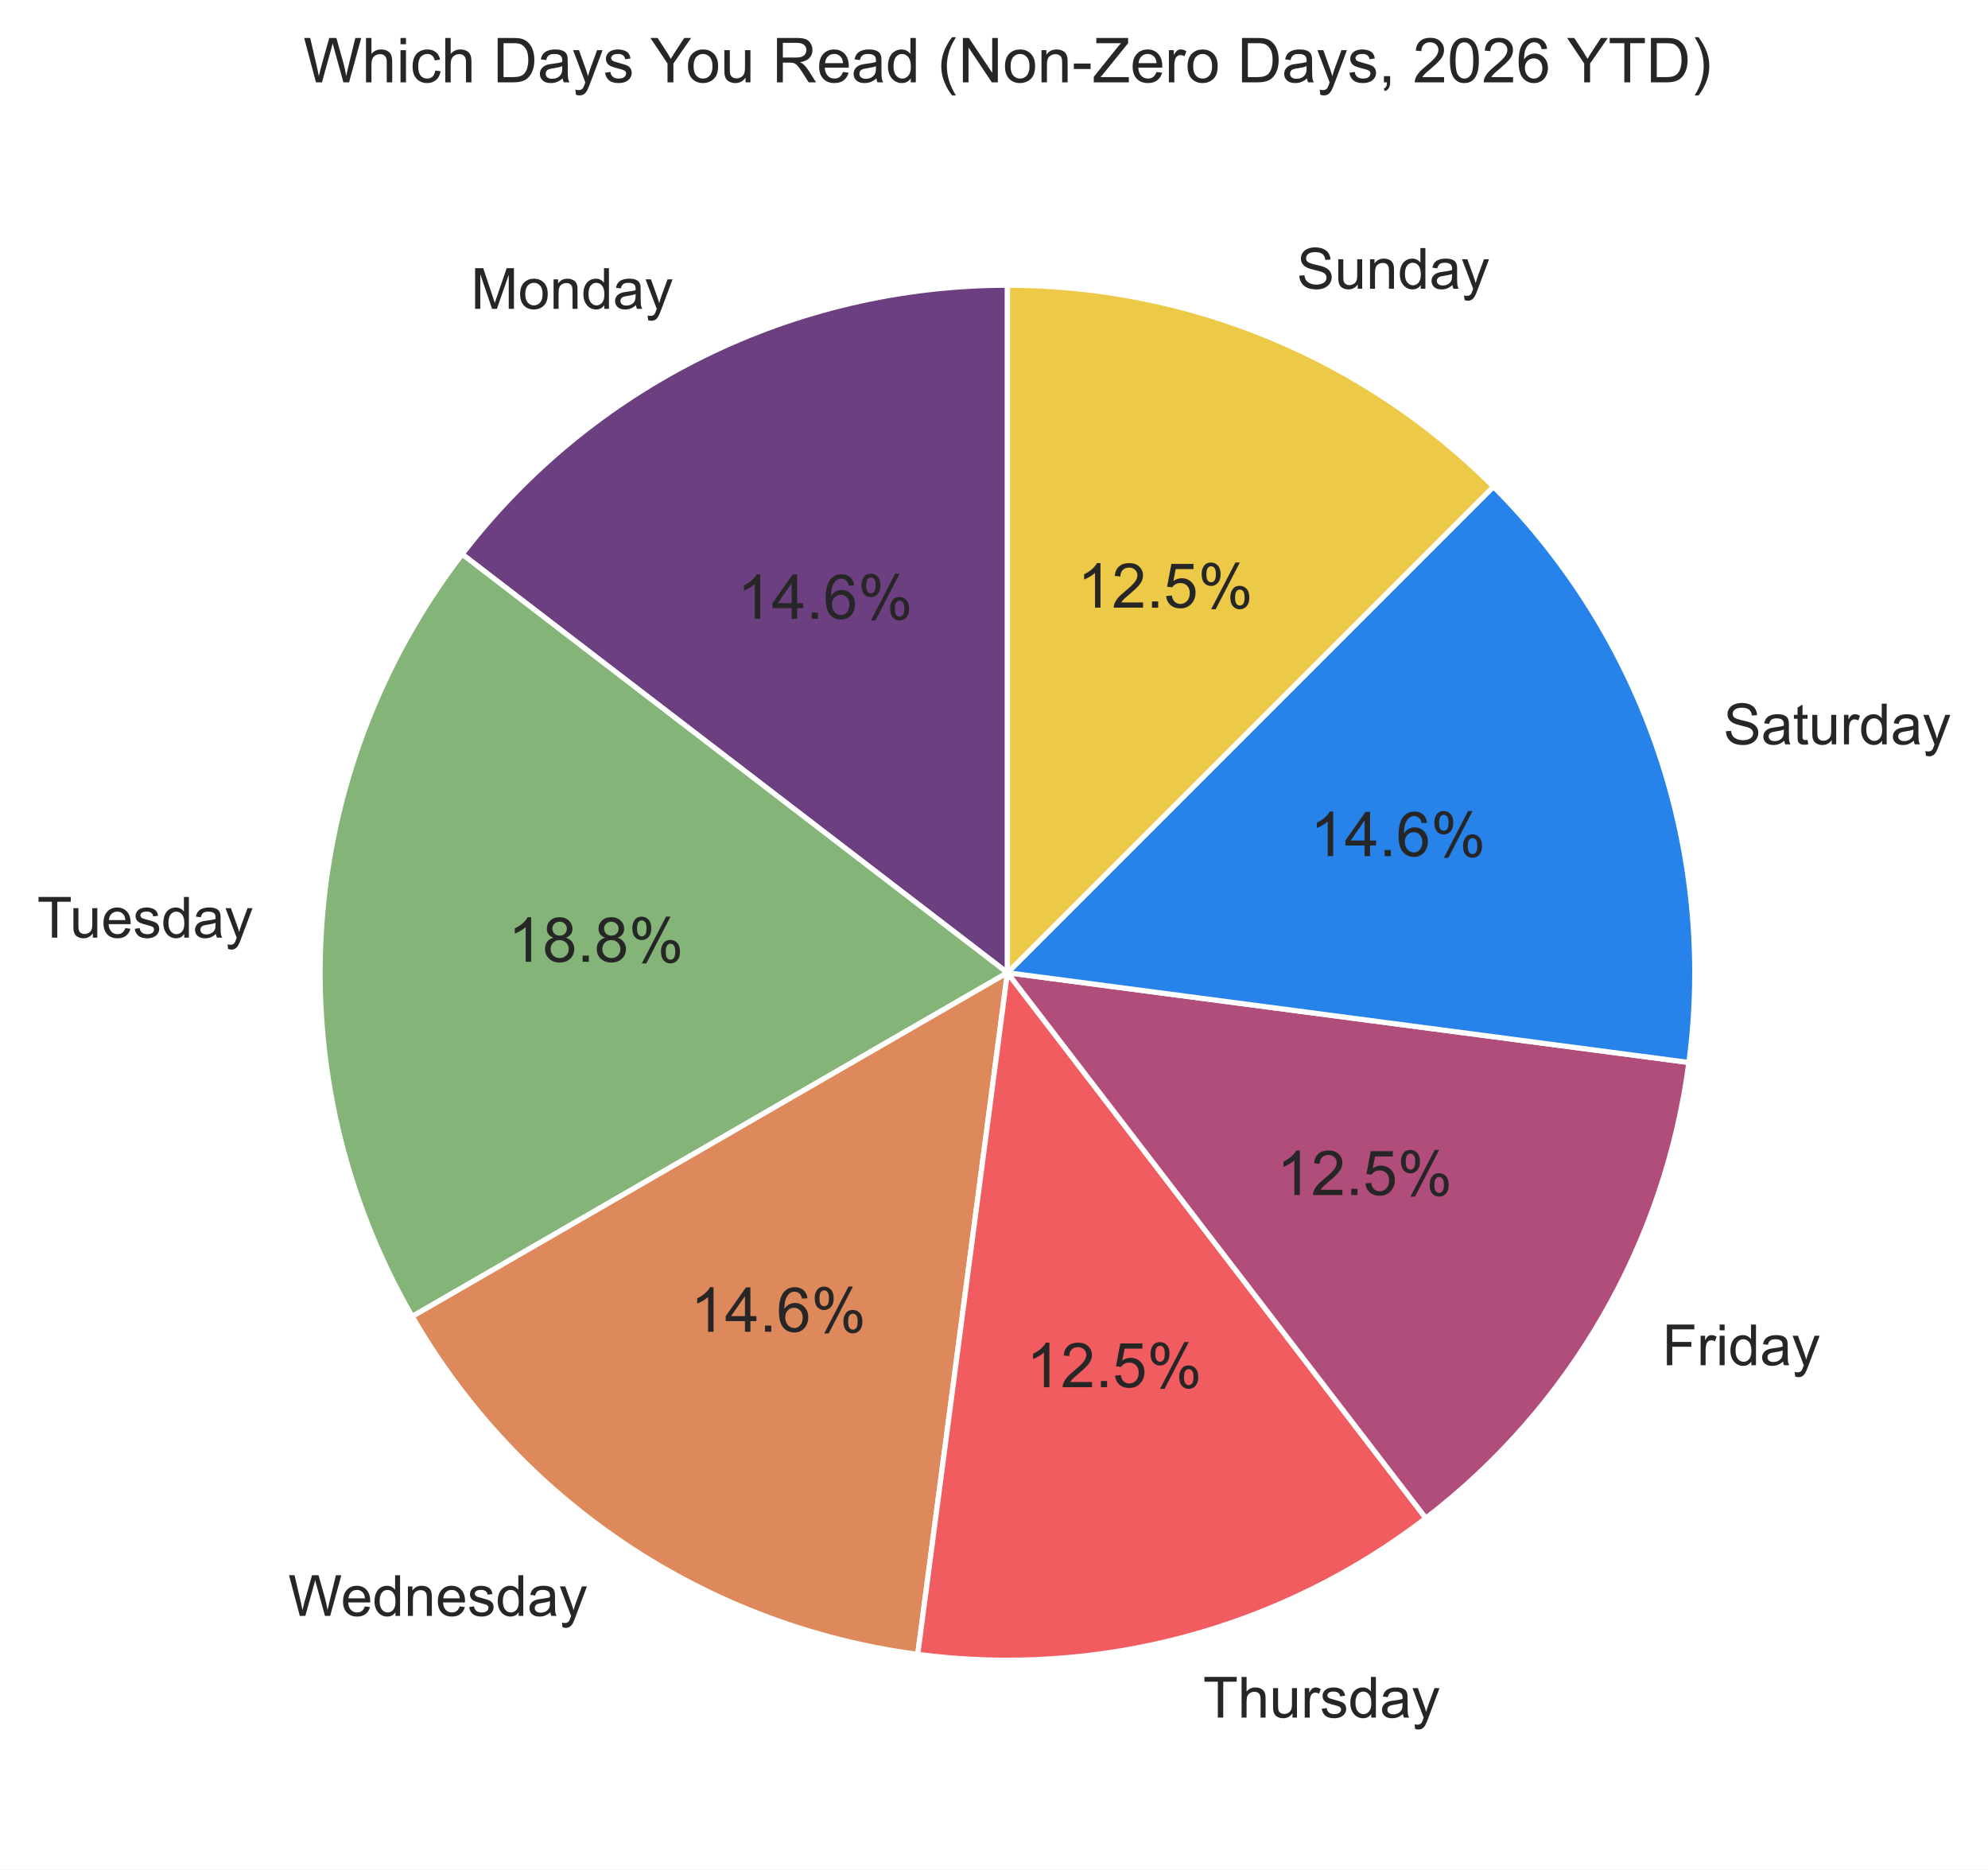
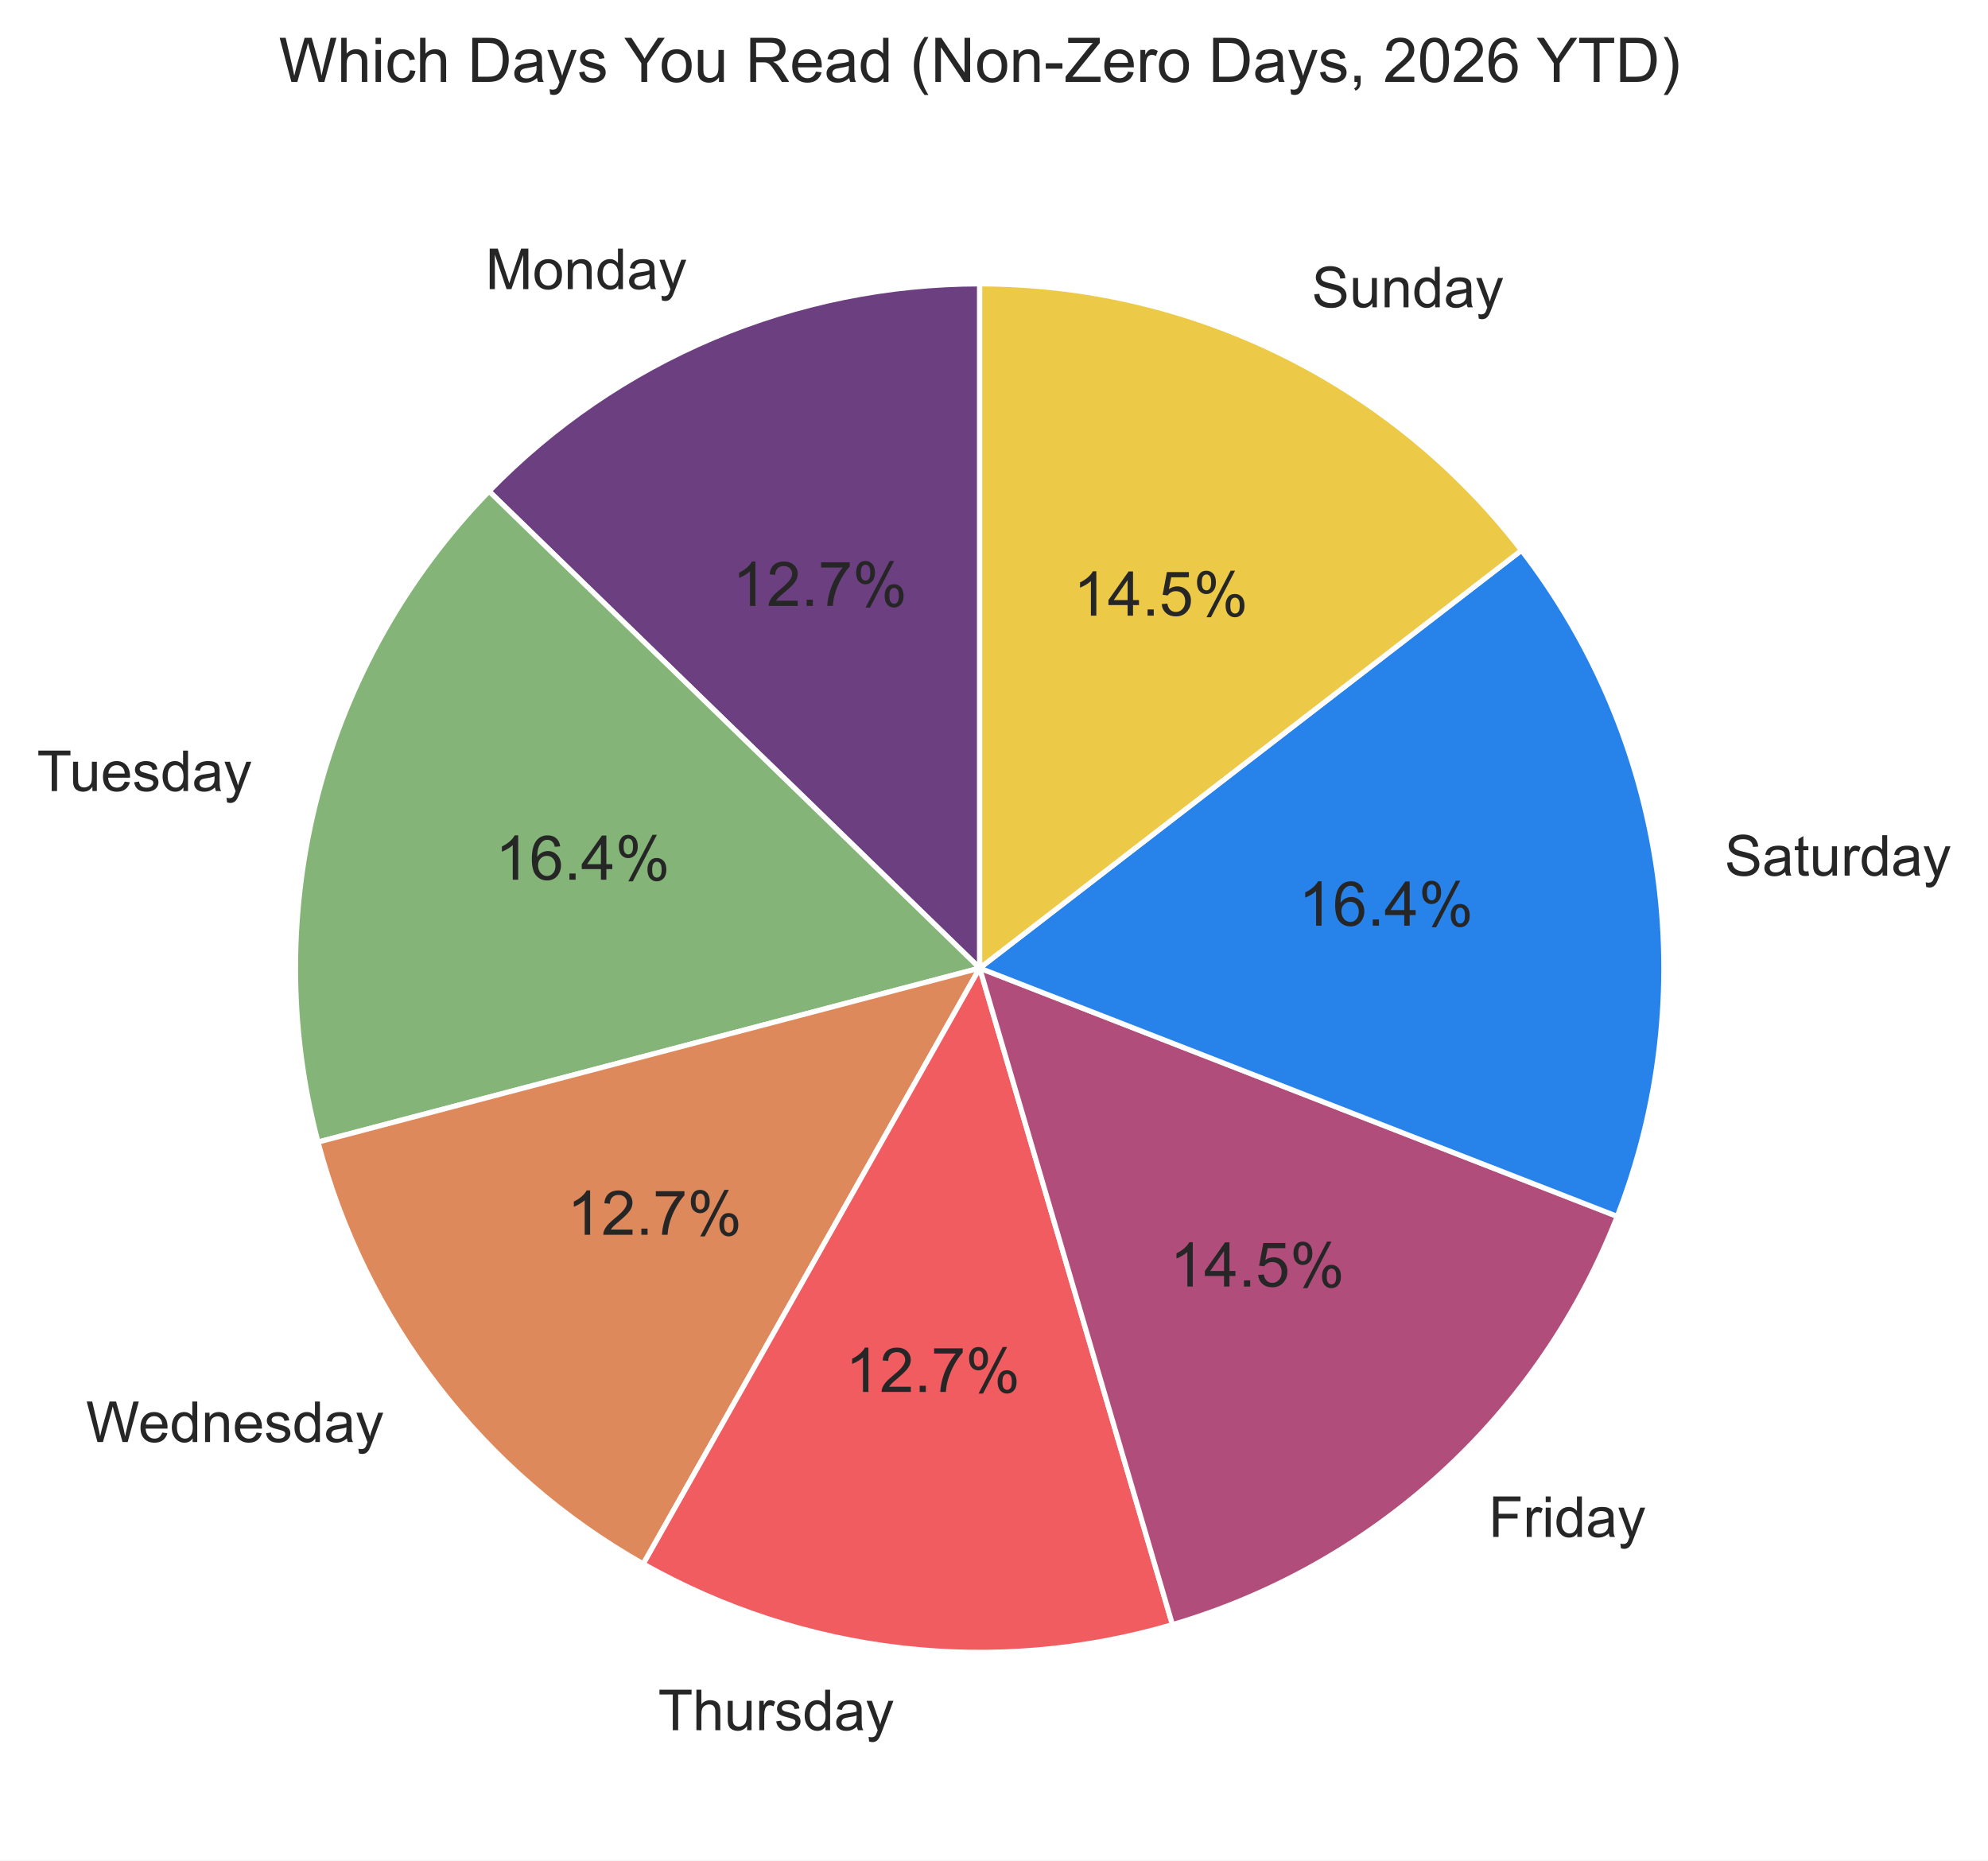
- <svg xmlns="http://www.w3.org/2000/svg" xmlns:xlink="http://www.w3.org/1999/xlink" width="384.841pt" height="361.776pt" viewBox="0 0 384.841 361.776" version="1.1">
+ <svg xmlns="http://www.w3.org/2000/svg" xmlns:xlink="http://www.w3.org/1999/xlink" width="386.623pt" height="361.776pt" viewBox="0 0 386.623 361.776" version="1.1">
  <defs>
    <style type="text/css">*{stroke-linejoin: round; stroke-linecap: butt}</style>
  </defs>
  <g id="figure_1">
    <g id="patch_1">
-       <path d="M 0 361.776  L 384.841 361.776  L 384.841 0  L 0 0  z " style="fill: #ffffff" />
+       <path d="M -0 361.776  L 386.623 361.776  L 386.623 0  L -0 0  z " style="fill: #ffffff" />
    </g>
    <g id="axes_1">
      <g id="matplotlib.axis_1" />
      <g id="matplotlib.axis_2" />
      <g id="patch_2">
-         <path d="M 195.022 55.2  C 174.614 55.2 154.477 59.895 136.173 68.921  C 117.87 77.948 101.886 91.065 89.462 107.256  L 195.022 188.256  z " style="fill: #6c3f81; stroke: #ffffff; stroke-linejoin: miter" />
+         <path d="M 190.527 55.2  C 172.735 55.2 155.122 58.769 138.733 65.695  C 122.344 72.621 107.509 82.764 95.109 95.524  L 190.527 188.256  z " style="fill: #6c3f81; stroke: #ffffff; stroke-linejoin: miter" />
      </g>
      <g id="patch_3">
-         <path d="M 89.462 107.256  C 73.444 128.132 63.972 153.297 62.251 179.553  C 60.53 205.81 66.636 231.996 79.793 254.784  L 195.022 188.256  z " style="fill: #84b478; stroke: #ffffff; stroke-linejoin: miter" />
+         <path d="M 95.109 95.524  C 79.131 111.964 67.671 132.258 61.843 154.43  C 56.015 176.602 56.015 199.909 61.843 222.081  L 190.527 188.256  z " style="fill: #84b478; stroke: #ffffff; stroke-linejoin: miter" />
      </g>
      <g id="patch_4">
-         <path d="M 79.793 254.784  C 89.997 272.458 104.132 287.549 121.1 298.888  C 138.069 310.226 157.421 317.509 177.655 320.173  L 195.022 188.256  z " style="fill: #de895b; stroke: #ffffff; stroke-linejoin: miter" />
+         <path d="M 61.843 222.081  C 66.366 239.289 74.295 255.416 85.16 269.506  C 96.025 283.596 109.607 295.364 125.099 304.114  L 190.527 188.256  z " style="fill: #de895b; stroke: #ffffff; stroke-linejoin: miter" />
      </g>
      <g id="patch_5">
-         <path d="M 177.655 320.173  C 194.978 322.454 212.582 321.3 229.46 316.778  C 246.337 312.256 262.16 304.453 276.022 293.816  L 195.022 188.256  z " style="fill: #f05c5f; stroke: #ffffff; stroke-linejoin: miter" />
+         <path d="M 125.099 304.114  C 140.592 312.863 157.684 318.416 175.36 320.444  C 193.037 322.473 210.942 320.935 228.014 315.922  L 190.527 188.256  z " style="fill: #f05c5f; stroke: #ffffff; stroke-linejoin: miter" />
      </g>
      <g id="patch_6">
-         <path d="M 276.022 293.816  C 289.884 283.179 301.516 269.915 310.252 254.784  C 318.989 239.652 324.659 222.946 326.94 205.623  L 195.022 188.256  z " style="fill: #b14d7a; stroke: #ffffff; stroke-linejoin: miter" />
+         <path d="M 228.014 315.922  C 247.544 310.187 265.5 300.047 280.496 286.283  C 295.493 272.52 307.133 255.497 314.517 236.529  L 190.527 188.256  z " style="fill: #b14d7a; stroke: #ffffff; stroke-linejoin: miter" />
      </g>
      <g id="patch_7">
-         <path d="M 326.94 205.623  C 329.604 185.389 327.577 164.811 321.017 145.486  C 314.457 126.161 303.538 108.602 289.107 94.171  L 195.022 188.256  z " style="fill: #2782ea; stroke: #ffffff; stroke-linejoin: miter" />
+         <path d="M 314.517 236.529  C 322.835 215.166 325.492 192.012 322.229 169.32  C 318.966 146.628 309.894 125.16 295.895 107.005  L 190.527 188.256  z " style="fill: #2782ea; stroke: #ffffff; stroke-linejoin: miter" />
      </g>
      <g id="patch_8">
-         <path d="M 289.107 94.171  C 276.752 81.816 262.084 72.014 245.941 65.328  C 229.798 58.641 212.495 55.2 195.022 55.2  L 195.022 188.256  z " style="fill: #edc948; stroke: #ffffff; stroke-linejoin: miter" />
+         <path d="M 295.895 107.005  C 283.465 90.886 267.501 77.832 249.235 68.851  C 230.968 59.87 210.882 55.2 190.527 55.2  L 190.527 188.256  z " style="fill: #edc948; stroke: #ffffff; stroke-linejoin: miter" />
      </g>
      <g id="text_1">
-         <g style="fill: #262626" transform="translate(91.15759 59.76711) scale(0.11 -0.11)">
+         <g style="fill: #262626" transform="translate(94.4224 56.21771) scale(0.11 -0.11)">
          <defs>
            <path id="ArialMT-4d" d="M 475 0  L 475 4581  L 1388 4581  L 2472 1338  Q 2622 884 2691 659  Q 2769 909 2934 1394  L 4031 4581  L 4847 4581  L 4847 0  L 4263 0  L 4263 3834  L 2931 0  L 2384 0  L 1059 3900  L 1059 0  L 475 0  z " transform="scale(0.015625)" />
            <path id="ArialMT-6f" d="M 213 1659  Q 213 2581 725 3025  Q 1153 3394 1769 3394  Q 2453 3394 2887 2945  Q 3322 2497 3322 1706  Q 3322 1066 3130 698  Q 2938 331 2570 128  Q 2203 -75 1769 -75  Q 1072 -75 642 372  Q 213 819 213 1659  z M 791 1659  Q 791 1022 1069 705  Q 1347 388 1769 388  Q 2188 388 2466 706  Q 2744 1025 2744 1678  Q 2744 2294 2464 2611  Q 2184 2928 1769 2928  Q 1347 2928 1069 2612  Q 791 2297 791 1659  z " transform="scale(0.015625)" />
            <path id="ArialMT-6e" d="M 422 0  L 422 3319  L 928 3319  L 928 2847  Q 1294 3394 1984 3394  Q 2284 3394 2536 3286  Q 2788 3178 2913 3003  Q 3038 2828 3088 2588  Q 3119 2431 3119 2041  L 3119 0  L 2556 0  L 2556 2019  Q 2556 2363 2490 2533  Q 2425 2703 2258 2804  Q 2091 2906 1866 2906  Q 1506 2906 1245 2678  Q 984 2450 984 1813  L 984 0  L 422 0  z " transform="scale(0.015625)" />
            <path id="ArialMT-64" d="M 2575 0  L 2575 419  Q 2259 -75 1647 -75  Q 1250 -75 917 144  Q 584 363 401 755  Q 219 1147 219 1656  Q 219 2153 384 2558  Q 550 2963 881 3178  Q 1213 3394 1622 3394  Q 1922 3394 2156 3267  Q 2391 3141 2538 2938  L 2538 4581  L 3097 4581  L 3097 0  L 2575 0  z M 797 1656  Q 797 1019 1065 703  Q 1334 388 1700 388  Q 2069 388 2326 689  Q 2584 991 2584 1609  Q 2584 2291 2321 2609  Q 2059 2928 1675 2928  Q 1300 2928 1048 2622  Q 797 2316 797 1656  z " transform="scale(0.015625)" />
            <path id="ArialMT-61" d="M 2588 409  Q 2275 144 1986 34  Q 1697 -75 1366 -75  Q 819 -75 525 192  Q 231 459 231 875  Q 231 1119 342 1320  Q 453 1522 633 1644  Q 813 1766 1038 1828  Q 1203 1872 1538 1913  Q 2219 1994 2541 2106  Q 2544 2222 2544 2253  Q 2544 2597 2384 2738  Q 2169 2928 1744 2928  Q 1347 2928 1158 2789  Q 969 2650 878 2297  L 328 2372  Q 403 2725 575 2942  Q 747 3159 1072 3276  Q 1397 3394 1825 3394  Q 2250 3394 2515 3294  Q 2781 3194 2906 3042  Q 3031 2891 3081 2659  Q 3109 2516 3109 2141  L 3109 1391  Q 3109 606 3145 398  Q 3181 191 3288 0  L 2700 0  Q 2613 175 2588 409  z M 2541 1666  Q 2234 1541 1622 1453  Q 1275 1403 1131 1340  Q 988 1278 909 1158  Q 831 1038 831 891  Q 831 666 1001 516  Q 1172 366 1500 366  Q 1825 366 2078 508  Q 2331 650 2450 897  Q 2541 1088 2541 1459  L 2541 1666  z " transform="scale(0.015625)" />
            <path id="ArialMT-79" d="M 397 -1278  L 334 -750  Q 519 -800 656 -800  Q 844 -800 956 -737  Q 1069 -675 1141 -563  Q 1194 -478 1313 -144  Q 1328 -97 1363 -6  L 103 3319  L 709 3319  L 1400 1397  Q 1534 1031 1641 628  Q 1738 1016 1872 1384  L 2581 3319  L 3144 3319  L 1881 -56  Q 1678 -603 1566 -809  Q 1416 -1088 1222 -1217  Q 1028 -1347 759 -1347  Q 597 -1347 397 -1278  z " transform="scale(0.015625)" />
          </defs>
          <use xlink:href="#ArialMT-4d" />
          <use xlink:href="#ArialMT-6f" x="83.301" />
          <use xlink:href="#ArialMT-6e" x="138.916" />
          <use xlink:href="#ArialMT-64" x="194.531" />
          <use xlink:href="#ArialMT-61" x="250.146" />
          <use xlink:href="#ArialMT-79" x="305.762" />
        </g>
      </g>
      <g id="text_2">
-         <g style="fill: #262626" transform="translate(142.7011 119.7572) scale(0.12 -0.12)">
+         <g style="fill: #262626" transform="translate(142.4387 117.8212) scale(0.12 -0.12)">
          <defs>
            <path id="ArialMT-31" d="M 2384 0  L 1822 0  L 1822 3584  Q 1619 3391 1289 3197  Q 959 3003 697 2906  L 697 3450  Q 1169 3672 1522 3987  Q 1875 4303 2022 4600  L 2384 4600  L 2384 0  z " transform="scale(0.015625)" />
-             <path id="ArialMT-34" d="M 2069 0  L 2069 1097  L 81 1097  L 81 1613  L 2172 4581  L 2631 4581  L 2631 1613  L 3250 1613  L 3250 1097  L 2631 1097  L 2631 0  L 2069 0  z M 2069 1613  L 2069 3678  L 634 1613  L 2069 1613  z " transform="scale(0.015625)" />
+             <path id="ArialMT-32" d="M 3222 541  L 3222 0  L 194 0  Q 188 203 259 391  Q 375 700 629 1000  Q 884 1300 1366 1694  Q 2113 2306 2375 2664  Q 2638 3022 2638 3341  Q 2638 3675 2398 3904  Q 2159 4134 1775 4134  Q 1369 4134 1125 3890  Q 881 3647 878 3216  L 300 3275  Q 359 3922 746 4261  Q 1134 4600 1788 4600  Q 2447 4600 2831 4234  Q 3216 3869 3216 3328  Q 3216 3053 3103 2787  Q 2991 2522 2730 2228  Q 2469 1934 1863 1422  Q 1356 997 1212 845  Q 1069 694 975 541  L 3222 541  z " transform="scale(0.015625)" />
            <path id="ArialMT-2e" d="M 581 0  L 581 641  L 1222 641  L 1222 0  L 581 0  z " transform="scale(0.015625)" />
-             <path id="ArialMT-36" d="M 3184 3459  L 2625 3416  Q 2550 3747 2413 3897  Q 2184 4138 1850 4138  Q 1581 4138 1378 3988  Q 1113 3794 959 3422  Q 806 3050 800 2363  Q 1003 2672 1297 2822  Q 1591 2972 1913 2972  Q 2475 2972 2870 2558  Q 3266 2144 3266 1488  Q 3266 1056 3080 686  Q 2894 316 2569 119  Q 2244 -78 1831 -78  Q 1128 -78 684 439  Q 241 956 241 2144  Q 241 3472 731 4075  Q 1159 4600 1884 4600  Q 2425 4600 2770 4297  Q 3116 3994 3184 3459  z M 888 1484  Q 888 1194 1011 928  Q 1134 663 1356 523  Q 1578 384 1822 384  Q 2178 384 2434 671  Q 2691 959 2691 1453  Q 2691 1928 2437 2201  Q 2184 2475 1800 2475  Q 1419 2475 1153 2201  Q 888 1928 888 1484  z " transform="scale(0.015625)" />
+             <path id="ArialMT-37" d="M 303 3981  L 303 4522  L 3269 4522  L 3269 4084  Q 2831 3619 2401 2847  Q 1972 2075 1738 1259  Q 1569 684 1522 0  L 944 0  Q 953 541 1156 1306  Q 1359 2072 1739 2783  Q 2119 3494 2547 3981  L 303 3981  z " transform="scale(0.015625)" />
            <path id="ArialMT-25" d="M 372 3481  Q 372 3972 619 4315  Q 866 4659 1334 4659  Q 1766 4659 2048 4351  Q 2331 4044 2331 3447  Q 2331 2866 2045 2552  Q 1759 2238 1341 2238  Q 925 2238 648 2547  Q 372 2856 372 3481  z M 1350 4272  Q 1141 4272 1002 4090  Q 863 3909 863 3425  Q 863 2984 1003 2804  Q 1144 2625 1350 2625  Q 1563 2625 1702 2806  Q 1841 2988 1841 3469  Q 1841 3913 1700 4092  Q 1559 4272 1350 4272  z M 1353 -169  L 3859 4659  L 4316 4659  L 1819 -169  L 1353 -169  z M 3334 1075  Q 3334 1569 3581 1911  Q 3828 2253 4300 2253  Q 4731 2253 5014 1945  Q 5297 1638 5297 1041  Q 5297 459 5011 145  Q 4725 -169 4303 -169  Q 3888 -169 3611 142  Q 3334 453 3334 1075  z M 4316 1866  Q 4103 1866 3964 1684  Q 3825 1503 3825 1019  Q 3825 581 3965 400  Q 4106 219 4313 219  Q 4528 219 4667 400  Q 4806 581 4806 1063  Q 4806 1506 4665 1686  Q 4525 1866 4316 1866  z " transform="scale(0.015625)" />
          </defs>
          <use xlink:href="#ArialMT-31" />
-           <use xlink:href="#ArialMT-34" x="55.615" />
-           <use xlink:href="#ArialMT-2e" x="111.23" />
-           <use xlink:href="#ArialMT-36" x="139.014" />
+           <use xlink:href="#ArialMT-32" x="55.615" />
+           <use xlink:href="#ArialMT-2e" x="111.23" />
+           <use xlink:href="#ArialMT-37" x="139.014" />
          <use xlink:href="#ArialMT-25" x="194.629" />
        </g>
      </g>
      <g id="text_3">
-         <g style="fill: #262626" transform="translate(7.2 181.4623) scale(0.11 -0.11)">
+         <g style="fill: #262626" transform="translate(7.2 153.827) scale(0.11 -0.11)">
          <defs>
            <path id="ArialMT-54" d="M 1659 0  L 1659 4041  L 150 4041  L 150 4581  L 3781 4581  L 3781 4041  L 2266 4041  L 2266 0  L 1659 0  z " transform="scale(0.015625)" />
            <path id="ArialMT-75" d="M 2597 0  L 2597 488  Q 2209 -75 1544 -75  Q 1250 -75 995 37  Q 741 150 617 320  Q 494 491 444 738  Q 409 903 409 1263  L 409 3319  L 972 3319  L 972 1478  Q 972 1038 1006 884  Q 1059 663 1231 536  Q 1403 409 1656 409  Q 1909 409 2131 539  Q 2353 669 2445 892  Q 2538 1116 2538 1541  L 2538 3319  L 3100 3319  L 3100 0  L 2597 0  z " transform="scale(0.015625)" />
            <path id="ArialMT-65" d="M 2694 1069  L 3275 997  Q 3138 488 2766 206  Q 2394 -75 1816 -75  Q 1088 -75 661 373  Q 234 822 234 1631  Q 234 2469 665 2931  Q 1097 3394 1784 3394  Q 2450 3394 2872 2941  Q 3294 2488 3294 1666  Q 3294 1616 3291 1516  L 816 1516  Q 847 969 1125 678  Q 1403 388 1819 388  Q 2128 388 2347 550  Q 2566 713 2694 1069  z M 847 1978  L 2700 1978  Q 2663 2397 2488 2606  Q 2219 2931 1791 2931  Q 1403 2931 1139 2672  Q 875 2413 847 1978  z " transform="scale(0.015625)" />
            <path id="ArialMT-73" d="M 197 991  L 753 1078  Q 800 744 1014 566  Q 1228 388 1613 388  Q 2000 388 2187 545  Q 2375 703 2375 916  Q 2375 1106 2209 1216  Q 2094 1291 1634 1406  Q 1016 1563 777 1677  Q 538 1791 414 1992  Q 291 2194 291 2438  Q 291 2659 392 2848  Q 494 3038 669 3163  Q 800 3259 1026 3326  Q 1253 3394 1513 3394  Q 1903 3394 2198 3281  Q 2494 3169 2634 2976  Q 2775 2784 2828 2463  L 2278 2388  Q 2241 2644 2061 2787  Q 1881 2931 1553 2931  Q 1166 2931 1000 2803  Q 834 2675 834 2503  Q 834 2394 903 2306  Q 972 2216 1119 2156  Q 1203 2125 1616 2013  Q 2213 1853 2448 1751  Q 2684 1650 2818 1456  Q 2953 1263 2953 975  Q 2953 694 2789 445  Q 2625 197 2315 61  Q 2006 -75 1616 -75  Q 969 -75 630 194  Q 291 463 197 991  z " transform="scale(0.015625)" />
          </defs>
          <use xlink:href="#ArialMT-54" />
          <use xlink:href="#ArialMT-75" x="57.334" />
          <use xlink:href="#ArialMT-65" x="112.949" />
          <use xlink:href="#ArialMT-73" x="168.564" />
          <use xlink:href="#ArialMT-64" x="218.564" />
          <use xlink:href="#ArialMT-61" x="274.18" />
          <use xlink:href="#ArialMT-79" x="329.795" />
        </g>
      </g>
      <g id="text_4">
-         <g style="fill: #262626" transform="translate(98.3479 186.1364) scale(0.12 -0.12)">
-           <defs>
-             <path id="ArialMT-38" d="M 1131 2484  Q 781 2613 612 2850  Q 444 3088 444 3419  Q 444 3919 803 4259  Q 1163 4600 1759 4600  Q 2359 4600 2725 4251  Q 3091 3903 3091 3403  Q 3091 3084 2923 2848  Q 2756 2613 2416 2484  Q 2838 2347 3058 2040  Q 3278 1734 3278 1309  Q 3278 722 2862 322  Q 2447 -78 1769 -78  Q 1091 -78 675 323  Q 259 725 259 1325  Q 259 1772 486 2073  Q 713 2375 1131 2484  z M 1019 3438  Q 1019 3113 1228 2906  Q 1438 2700 1772 2700  Q 2097 2700 2305 2904  Q 2513 3109 2513 3406  Q 2513 3716 2298 3927  Q 2084 4138 1766 4138  Q 1444 4138 1231 3931  Q 1019 3725 1019 3438  z M 838 1322  Q 838 1081 952 856  Q 1066 631 1291 507  Q 1516 384 1775 384  Q 2178 384 2440 643  Q 2703 903 2703 1303  Q 2703 1709 2433 1975  Q 2163 2241 1756 2241  Q 1359 2241 1098 1978  Q 838 1716 838 1322  z " transform="scale(0.015625)" />
-           </defs>
-           <use xlink:href="#ArialMT-31" />
-           <use xlink:href="#ArialMT-38" x="55.615" />
-           <use xlink:href="#ArialMT-2e" x="111.23" />
-           <use xlink:href="#ArialMT-38" x="139.014" />
+         <g style="fill: #262626" transform="translate(96.30469 171.0626) scale(0.12 -0.12)">
+           <defs>
+             <path id="ArialMT-36" d="M 3184 3459  L 2625 3416  Q 2550 3747 2413 3897  Q 2184 4138 1850 4138  Q 1581 4138 1378 3988  Q 1113 3794 959 3422  Q 806 3050 800 2363  Q 1003 2672 1297 2822  Q 1591 2972 1913 2972  Q 2475 2972 2870 2558  Q 3266 2144 3266 1488  Q 3266 1056 3080 686  Q 2894 316 2569 119  Q 2244 -78 1831 -78  Q 1128 -78 684 439  Q 241 956 241 2144  Q 241 3472 731 4075  Q 1159 4600 1884 4600  Q 2425 4600 2770 4297  Q 3116 3994 3184 3459  z M 888 1484  Q 888 1194 1011 928  Q 1134 663 1356 523  Q 1578 384 1822 384  Q 2178 384 2434 671  Q 2691 959 2691 1453  Q 2691 1928 2437 2201  Q 2184 2475 1800 2475  Q 1419 2475 1153 2201  Q 888 1928 888 1484  z " transform="scale(0.015625)" />
+             <path id="ArialMT-34" d="M 2069 0  L 2069 1097  L 81 1097  L 81 1613  L 2172 4581  L 2631 4581  L 2631 1613  L 3250 1613  L 3250 1097  L 2631 1097  L 2631 0  L 2069 0  z M 2069 1613  L 2069 3678  L 634 1613  L 2069 1613  z " transform="scale(0.015625)" />
+           </defs>
+           <use xlink:href="#ArialMT-31" />
+           <use xlink:href="#ArialMT-36" x="55.615" />
+           <use xlink:href="#ArialMT-2e" x="111.23" />
+           <use xlink:href="#ArialMT-34" x="139.014" />
          <use xlink:href="#ArialMT-25" x="194.629" />
        </g>
      </g>
      <g id="text_5">
-         <g style="fill: #262626" transform="translate(55.81564 312.7301) scale(0.11 -0.11)">
+         <g style="fill: #262626" transform="translate(16.73064 280.4102) scale(0.11 -0.11)">
          <defs>
            <path id="ArialMT-57" d="M 1294 0  L 78 4581  L 700 4581  L 1397 1578  Q 1509 1106 1591 641  Q 1766 1375 1797 1488  L 2669 4581  L 3400 4581  L 4056 2263  Q 4303 1400 4413 641  Q 4500 1075 4641 1638  L 5359 4581  L 5969 4581  L 4713 0  L 4128 0  L 3163 3491  Q 3041 3928 3019 4028  Q 2947 3713 2884 3491  L 1913 0  L 1294 0  z " transform="scale(0.015625)" />
          </defs>
          <use xlink:href="#ArialMT-57" />
          <use xlink:href="#ArialMT-65" x="92.635" />
          <use xlink:href="#ArialMT-64" x="148.25" />
          <use xlink:href="#ArialMT-6e" x="203.865" />
          <use xlink:href="#ArialMT-65" x="259.48" />
          <use xlink:href="#ArialMT-73" x="315.096" />
          <use xlink:href="#ArialMT-64" x="365.096" />
          <use xlink:href="#ArialMT-61" x="420.711" />
          <use xlink:href="#ArialMT-79" x="476.326" />
        </g>
      </g>
      <g id="text_6">
-         <g style="fill: #262626" transform="translate(133.6574 257.737) scale(0.12 -0.12)">
-           <use xlink:href="#ArialMT-31" />
-           <use xlink:href="#ArialMT-34" x="55.615" />
-           <use xlink:href="#ArialMT-2e" x="111.23" />
-           <use xlink:href="#ArialMT-36" x="139.014" />
+         <g style="fill: #262626" transform="translate(110.2951 240.108) scale(0.12 -0.12)">
+           <use xlink:href="#ArialMT-31" />
+           <use xlink:href="#ArialMT-32" x="55.615" />
+           <use xlink:href="#ArialMT-2e" x="111.23" />
+           <use xlink:href="#ArialMT-37" x="139.014" />
          <use xlink:href="#ArialMT-25" x="194.629" />
        </g>
      </g>
      <g id="text_7">
-         <g style="fill: #262626" transform="translate(232.9036 332.4093) scale(0.11 -0.11)">
+         <g style="fill: #262626" transform="translate(127.994 336.4424) scale(0.11 -0.11)">
          <defs>
            <path id="ArialMT-68" d="M 422 0  L 422 4581  L 984 4581  L 984 2938  Q 1378 3394 1978 3394  Q 2347 3394 2619 3248  Q 2891 3103 3008 2847  Q 3125 2591 3125 2103  L 3125 0  L 2563 0  L 2563 2103  Q 2563 2525 2380 2717  Q 2197 2909 1863 2909  Q 1613 2909 1392 2779  Q 1172 2650 1078 2428  Q 984 2206 984 1816  L 984 0  L 422 0  z " transform="scale(0.015625)" />
            <path id="ArialMT-72" d="M 416 0  L 416 3319  L 922 3319  L 922 2816  Q 1116 3169 1280 3281  Q 1444 3394 1641 3394  Q 1925 3394 2219 3213  L 2025 2691  Q 1819 2813 1613 2813  Q 1428 2813 1281 2702  Q 1134 2591 1072 2394  Q 978 2094 978 1738  L 978 0  L 416 0  z " transform="scale(0.015625)" />
          </defs>
          <use xlink:href="#ArialMT-54" />
          <use xlink:href="#ArialMT-68" x="61.084" />
          <use xlink:href="#ArialMT-75" x="116.699" />
          <use xlink:href="#ArialMT-72" x="172.314" />
          <use xlink:href="#ArialMT-73" x="205.615" />
          <use xlink:href="#ArialMT-64" x="255.615" />
          <use xlink:href="#ArialMT-61" x="311.23" />
          <use xlink:href="#ArialMT-79" x="366.846" />
        </g>
      </g>
      <g id="text_8">
-         <g style="fill: #262626" transform="translate(198.673 268.4712) scale(0.12 -0.12)">
-           <defs>
-             <path id="ArialMT-32" d="M 3222 541  L 3222 0  L 194 0  Q 188 203 259 391  Q 375 700 629 1000  Q 884 1300 1366 1694  Q 2113 2306 2375 2664  Q 2638 3022 2638 3341  Q 2638 3675 2398 3904  Q 2159 4134 1775 4134  Q 1369 4134 1125 3890  Q 881 3647 878 3216  L 300 3275  Q 359 3922 746 4261  Q 1134 4600 1788 4600  Q 2447 4600 2831 4234  Q 3216 3869 3216 3328  Q 3216 3053 3103 2787  Q 2991 2522 2730 2228  Q 2469 1934 1863 1422  Q 1356 997 1212 845  Q 1069 694 975 541  L 3222 541  z " transform="scale(0.015625)" />
-             <path id="ArialMT-35" d="M 266 1200  L 856 1250  Q 922 819 1161 601  Q 1400 384 1738 384  Q 2144 384 2425 690  Q 2706 997 2706 1503  Q 2706 1984 2436 2262  Q 2166 2541 1728 2541  Q 1456 2541 1237 2417  Q 1019 2294 894 2097  L 366 2166  L 809 4519  L 3088 4519  L 3088 3981  L 1259 3981  L 1013 2750  Q 1425 3038 1878 3038  Q 2478 3038 2890 2622  Q 3303 2206 3303 1553  Q 3303 931 2941 478  Q 2500 -78 1738 -78  Q 1113 -78 717 272  Q 322 622 266 1200  z " transform="scale(0.015625)" />
-           </defs>
+         <g style="fill: #262626" transform="translate(164.4152 270.671) scale(0.12 -0.12)">
          <use xlink:href="#ArialMT-31" />
          <use xlink:href="#ArialMT-32" x="55.615" />
          <use xlink:href="#ArialMT-2e" x="111.23" />
-           <use xlink:href="#ArialMT-35" x="139.014" />
+           <use xlink:href="#ArialMT-37" x="139.014" />
          <use xlink:href="#ArialMT-25" x="194.629" />
        </g>
      </g>
      <g id="text_9">
-         <g style="fill: #262626" transform="translate(321.7753 264.2157) scale(0.11 -0.11)">
+         <g style="fill: #262626" transform="translate(289.4934 298.8655) scale(0.11 -0.11)">
          <defs>
            <path id="ArialMT-46" d="M 525 0  L 525 4581  L 3616 4581  L 3616 4041  L 1131 4041  L 1131 2622  L 3281 2622  L 3281 2081  L 1131 2081  L 1131 0  L 525 0  z " transform="scale(0.015625)" />
            <path id="ArialMT-69" d="M 425 3934  L 425 4581  L 988 4581  L 988 3934  L 425 3934  z M 425 0  L 425 3319  L 988 3319  L 988 0  L 425 0  z " transform="scale(0.015625)" />
          </defs>
          <use xlink:href="#ArialMT-46" />
          <use xlink:href="#ArialMT-72" x="61.084" />
          <use xlink:href="#ArialMT-69" x="94.385" />
          <use xlink:href="#ArialMT-64" x="116.602" />
          <use xlink:href="#ArialMT-61" x="172.217" />
          <use xlink:href="#ArialMT-79" x="227.832" />
        </g>
      </g>
      <g id="text_10">
-         <g style="fill: #262626" transform="translate(247.1485 231.2746) scale(0.12 -0.12)">
-           <use xlink:href="#ArialMT-31" />
-           <use xlink:href="#ArialMT-32" x="55.615" />
+         <g style="fill: #262626" transform="translate(227.497 250.1745) scale(0.12 -0.12)">
+           <defs>
+             <path id="ArialMT-35" d="M 266 1200  L 856 1250  Q 922 819 1161 601  Q 1400 384 1738 384  Q 2144 384 2425 690  Q 2706 997 2706 1503  Q 2706 1984 2436 2262  Q 2166 2541 1728 2541  Q 1456 2541 1237 2417  Q 1019 2294 894 2097  L 366 2166  L 809 4519  L 3088 4519  L 3088 3981  L 1259 3981  L 1013 2750  Q 1425 3038 1878 3038  Q 2478 3038 2890 2622  Q 3303 2206 3303 1553  Q 3303 931 2941 478  Q 2500 -78 1738 -78  Q 1113 -78 717 272  Q 322 622 266 1200  z " transform="scale(0.015625)" />
+           </defs>
+           <use xlink:href="#ArialMT-31" />
+           <use xlink:href="#ArialMT-34" x="55.615" />
          <use xlink:href="#ArialMT-2e" x="111.23" />
          <use xlink:href="#ArialMT-35" x="139.014" />
          <use xlink:href="#ArialMT-25" x="194.629" />
        </g>
      </g>
      <g id="text_11">
-         <g style="fill: #262626" transform="translate(333.6167 144.0555) scale(0.11 -0.11)">
+         <g style="fill: #262626" transform="translate(335.3992 170.2725) scale(0.11 -0.11)">
          <defs>
            <path id="ArialMT-53" d="M 288 1472  L 859 1522  Q 900 1178 1048 958  Q 1197 738 1509 602  Q 1822 466 2213 466  Q 2559 466 2825 569  Q 3091 672 3220 851  Q 3350 1031 3350 1244  Q 3350 1459 3225 1620  Q 3100 1781 2813 1891  Q 2628 1963 1997 2114  Q 1366 2266 1113 2400  Q 784 2572 623 2826  Q 463 3081 463 3397  Q 463 3744 659 4045  Q 856 4347 1234 4503  Q 1613 4659 2075 4659  Q 2584 4659 2973 4495  Q 3363 4331 3572 4012  Q 3781 3694 3797 3291  L 3216 3247  Q 3169 3681 2898 3903  Q 2628 4125 2100 4125  Q 1550 4125 1298 3923  Q 1047 3722 1047 3438  Q 1047 3191 1225 3031  Q 1400 2872 2139 2705  Q 2878 2538 3153 2413  Q 3553 2228 3743 1945  Q 3934 1663 3934 1294  Q 3934 928 3725 604  Q 3516 281 3123 101  Q 2731 -78 2241 -78  Q 1619 -78 1198 103  Q 778 284 539 648  Q 300 1013 288 1472  z " transform="scale(0.015625)" />
            <path id="ArialMT-74" d="M 1650 503  L 1731 6  Q 1494 -44 1306 -44  Q 1000 -44 831 53  Q 663 150 594 308  Q 525 466 525 972  L 525 2881  L 113 2881  L 113 3319  L 525 3319  L 525 4141  L 1084 4478  L 1084 3319  L 1650 3319  L 1650 2881  L 1084 2881  L 1084 941  Q 1084 700 1114 631  Q 1144 563 1211 522  Q 1278 481 1403 481  Q 1497 481 1650 503  z " transform="scale(0.015625)" />
          </defs>
          <use xlink:href="#ArialMT-53" />
          <use xlink:href="#ArialMT-61" x="66.699" />
          <use xlink:href="#ArialMT-74" x="122.314" />
          <use xlink:href="#ArialMT-75" x="150.098" />
          <use xlink:href="#ArialMT-72" x="205.713" />
          <use xlink:href="#ArialMT-64" x="239.014" />
          <use xlink:href="#ArialMT-61" x="294.629" />
          <use xlink:href="#ArialMT-79" x="350.244" />
        </g>
      </g>
      <g id="text_12">
-         <g style="fill: #262626" transform="translate(253.6074 165.6961) scale(0.12 -0.12)">
-           <use xlink:href="#ArialMT-31" />
-           <use xlink:href="#ArialMT-34" x="55.615" />
-           <use xlink:href="#ArialMT-2e" x="111.23" />
-           <use xlink:href="#ArialMT-36" x="139.014" />
+         <g style="fill: #262626" transform="translate(252.5365 179.9963) scale(0.12 -0.12)">
+           <use xlink:href="#ArialMT-31" />
+           <use xlink:href="#ArialMT-36" x="55.615" />
+           <use xlink:href="#ArialMT-2e" x="111.23" />
+           <use xlink:href="#ArialMT-34" x="139.014" />
          <use xlink:href="#ArialMT-25" x="194.629" />
        </g>
      </g>
      <g id="text_13">
-         <g style="fill: #262626" transform="translate(251.0326 55.88139) scale(0.11 -0.11)">
+         <g style="fill: #262626" transform="translate(255.1052 59.75722) scale(0.11 -0.11)">
          <use xlink:href="#ArialMT-53" />
          <use xlink:href="#ArialMT-75" x="66.699" />
          <use xlink:href="#ArialMT-6e" x="122.314" />
          <use xlink:href="#ArialMT-64" x="177.93" />
          <use xlink:href="#ArialMT-61" x="233.545" />
          <use xlink:href="#ArialMT-79" x="289.16" />
        </g>
      </g>
      <g id="text_14">
-         <g style="fill: #262626" transform="translate(208.5616 117.6012) scale(0.12 -0.12)">
-           <use xlink:href="#ArialMT-31" />
-           <use xlink:href="#ArialMT-32" x="55.615" />
+         <g style="fill: #262626" transform="translate(208.7398 119.7153) scale(0.12 -0.12)">
+           <use xlink:href="#ArialMT-31" />
+           <use xlink:href="#ArialMT-34" x="55.615" />
          <use xlink:href="#ArialMT-2e" x="111.23" />
          <use xlink:href="#ArialMT-35" x="139.014" />
          <use xlink:href="#ArialMT-25" x="194.629" />
        </g>
      </g>
      <g id="text_15">
-         <g style="fill: #262626" transform="translate(58.7362 15.93562) scale(0.12 -0.12)">
+         <g style="fill: #262626" transform="translate(54.24113 15.93562) scale(0.12 -0.12)">
          <defs>
            <path id="ArialMT-63" d="M 2588 1216  L 3141 1144  Q 3050 572 2676 248  Q 2303 -75 1759 -75  Q 1078 -75 664 370  Q 250 816 250 1647  Q 250 2184 428 2587  Q 606 2991 970 3192  Q 1334 3394 1763 3394  Q 2303 3394 2647 3120  Q 2991 2847 3088 2344  L 2541 2259  Q 2463 2594 2264 2762  Q 2066 2931 1784 2931  Q 1359 2931 1093 2626  Q 828 2322 828 1663  Q 828 994 1084 691  Q 1341 388 1753 388  Q 2084 388 2306 591  Q 2528 794 2588 1216  z " transform="scale(0.015625)" />
            <path id="ArialMT-20" transform="scale(0.015625)" />
            <path id="ArialMT-44" d="M 494 0  L 494 4581  L 2072 4581  Q 2606 4581 2888 4516  Q 3281 4425 3559 4188  Q 3922 3881 4101 3404  Q 4281 2928 4281 2316  Q 4281 1794 4159 1391  Q 4038 988 3847 723  Q 3656 459 3429 307  Q 3203 156 2883 78  Q 2563 0 2147 0  L 494 0  z M 1100 541  L 2078 541  Q 2531 541 2789 625  Q 3047 709 3200 863  Q 3416 1078 3536 1442  Q 3656 1806 3656 2325  Q 3656 3044 3420 3430  Q 3184 3816 2847 3947  Q 2603 4041 2063 4041  L 1100 4041  L 1100 541  z " transform="scale(0.015625)" />
            <path id="ArialMT-59" d="M 1784 0  L 1784 1941  L 19 4581  L 756 4581  L 1659 3200  Q 1909 2813 2125 2425  Q 2331 2784 2625 3234  L 3513 4581  L 4219 4581  L 2391 1941  L 2391 0  L 1784 0  z " transform="scale(0.015625)" />
            <path id="ArialMT-52" d="M 503 0  L 503 4581  L 2534 4581  Q 3147 4581 3465 4457  Q 3784 4334 3975 4021  Q 4166 3709 4166 3331  Q 4166 2844 3850 2509  Q 3534 2175 2875 2084  Q 3116 1969 3241 1856  Q 3506 1613 3744 1247  L 4541 0  L 3778 0  L 3172 953  Q 2906 1366 2734 1584  Q 2563 1803 2427 1890  Q 2291 1978 2150 2013  Q 2047 2034 1813 2034  L 1109 2034  L 1109 0  L 503 0  z M 1109 2559  L 2413 2559  Q 2828 2559 3062 2645  Q 3297 2731 3419 2920  Q 3541 3109 3541 3331  Q 3541 3656 3305 3865  Q 3069 4075 2559 4075  L 1109 4075  L 1109 2559  z " transform="scale(0.015625)" />
            <path id="ArialMT-28" d="M 1497 -1347  Q 1031 -759 709 28  Q 388 816 388 1659  Q 388 2403 628 3084  Q 909 3875 1497 4659  L 1900 4659  Q 1522 4009 1400 3731  Q 1209 3300 1100 2831  Q 966 2247 966 1656  Q 966 153 1900 -1347  L 1497 -1347  z " transform="scale(0.015625)" />
            <path id="ArialMT-4e" d="M 488 0  L 488 4581  L 1109 4581  L 3516 984  L 3516 4581  L 4097 4581  L 4097 0  L 3475 0  L 1069 3600  L 1069 0  L 488 0  z " transform="scale(0.015625)" />
            <path id="ArialMT-2d" d="M 203 1375  L 203 1941  L 1931 1941  L 1931 1375  L 203 1375  z " transform="scale(0.015625)" />
            <path id="ArialMT-5a" d="M 128 0  L 128 563  L 2475 3497  Q 2725 3809 2950 4041  L 394 4041  L 394 4581  L 3675 4581  L 3675 4041  L 1103 863  L 825 541  L 3750 541  L 3750 0  L 128 0  z " transform="scale(0.015625)" />
            <path id="ArialMT-2c" d="M 569 0  L 569 641  L 1209 641  L 1209 0  Q 1209 -353 1084 -570  Q 959 -788 688 -906  L 531 -666  Q 709 -588 793 -436  Q 878 -284 888 0  L 569 0  z " transform="scale(0.015625)" />
            <path id="ArialMT-30" d="M 266 2259  Q 266 3072 433 3567  Q 600 4063 929 4331  Q 1259 4600 1759 4600  Q 2128 4600 2406 4451  Q 2684 4303 2865 4023  Q 3047 3744 3150 3342  Q 3253 2941 3253 2259  Q 3253 1453 3087 958  Q 2922 463 2592 192  Q 2263 -78 1759 -78  Q 1097 -78 719 397  Q 266 969 266 2259  z M 844 2259  Q 844 1131 1108 757  Q 1372 384 1759 384  Q 2147 384 2411 759  Q 2675 1134 2675 2259  Q 2675 3391 2411 3762  Q 2147 4134 1753 4134  Q 1366 4134 1134 3806  Q 844 3388 844 2259  z " transform="scale(0.015625)" />
            <path id="ArialMT-29" d="M 791 -1347  L 388 -1347  Q 1322 153 1322 1656  Q 1322 2244 1188 2822  Q 1081 3291 891 3722  Q 769 4003 388 4659  L 791 4659  Q 1378 3875 1659 3084  Q 1900 2403 1900 1659  Q 1900 816 1576 28  Q 1253 -759 791 -1347  z " transform="scale(0.015625)" />
          </defs>
          <use xlink:href="#ArialMT-57" />
          <use xlink:href="#ArialMT-68" x="94.385" />
          <use xlink:href="#ArialMT-69" x="150" />
          <use xlink:href="#ArialMT-63" x="172.217" />
          <use xlink:href="#ArialMT-68" x="222.217" />
          <use xlink:href="#ArialMT-20" x="277.832" />
          <use xlink:href="#ArialMT-44" x="305.615" />
          <use xlink:href="#ArialMT-61" x="377.832" />
          <use xlink:href="#ArialMT-79" x="433.447" />
          <use xlink:href="#ArialMT-73" x="483.447" />
          <use xlink:href="#ArialMT-20" x="533.447" />
          <use xlink:href="#ArialMT-59" x="559.48" />
          <use xlink:href="#ArialMT-6f" x="617.055" />
          <use xlink:href="#ArialMT-75" x="672.67" />
          <use xlink:href="#ArialMT-20" x="728.285" />
          <use xlink:href="#ArialMT-52" x="756.068" />
          <use xlink:href="#ArialMT-65" x="828.285" />
          <use xlink:href="#ArialMT-61" x="883.9" />
          <use xlink:href="#ArialMT-64" x="939.516" />
          <use xlink:href="#ArialMT-20" x="995.131" />
          <use xlink:href="#ArialMT-28" x="1022.914" />
          <use xlink:href="#ArialMT-4e" x="1056.215" />
          <use xlink:href="#ArialMT-6f" x="1128.432" />
          <use xlink:href="#ArialMT-6e" x="1184.047" />
          <use xlink:href="#ArialMT-2d" x="1239.662" />
          <use xlink:href="#ArialMT-5a" x="1272.963" />
          <use xlink:href="#ArialMT-65" x="1334.047" />
          <use xlink:href="#ArialMT-72" x="1389.662" />
          <use xlink:href="#ArialMT-6f" x="1422.963" />
          <use xlink:href="#ArialMT-20" x="1478.578" />
          <use xlink:href="#ArialMT-44" x="1506.361" />
          <use xlink:href="#ArialMT-61" x="1578.578" />
          <use xlink:href="#ArialMT-79" x="1634.193" />
          <use xlink:href="#ArialMT-73" x="1684.193" />
          <use xlink:href="#ArialMT-2c" x="1734.193" />
          <use xlink:href="#ArialMT-20" x="1761.977" />
          <use xlink:href="#ArialMT-32" x="1789.76" />
          <use xlink:href="#ArialMT-30" x="1845.375" />
          <use xlink:href="#ArialMT-32" x="1900.99" />
          <use xlink:href="#ArialMT-36" x="1956.605" />
          <use xlink:href="#ArialMT-20" x="2012.221" />
          <use xlink:href="#ArialMT-59" x="2038.254" />
          <use xlink:href="#ArialMT-54" x="2104.953" />
          <use xlink:href="#ArialMT-44" x="2166.037" />
          <use xlink:href="#ArialMT-29" x="2238.254" />
        </g>
      </g>
    </g>
  </g>
</svg>
